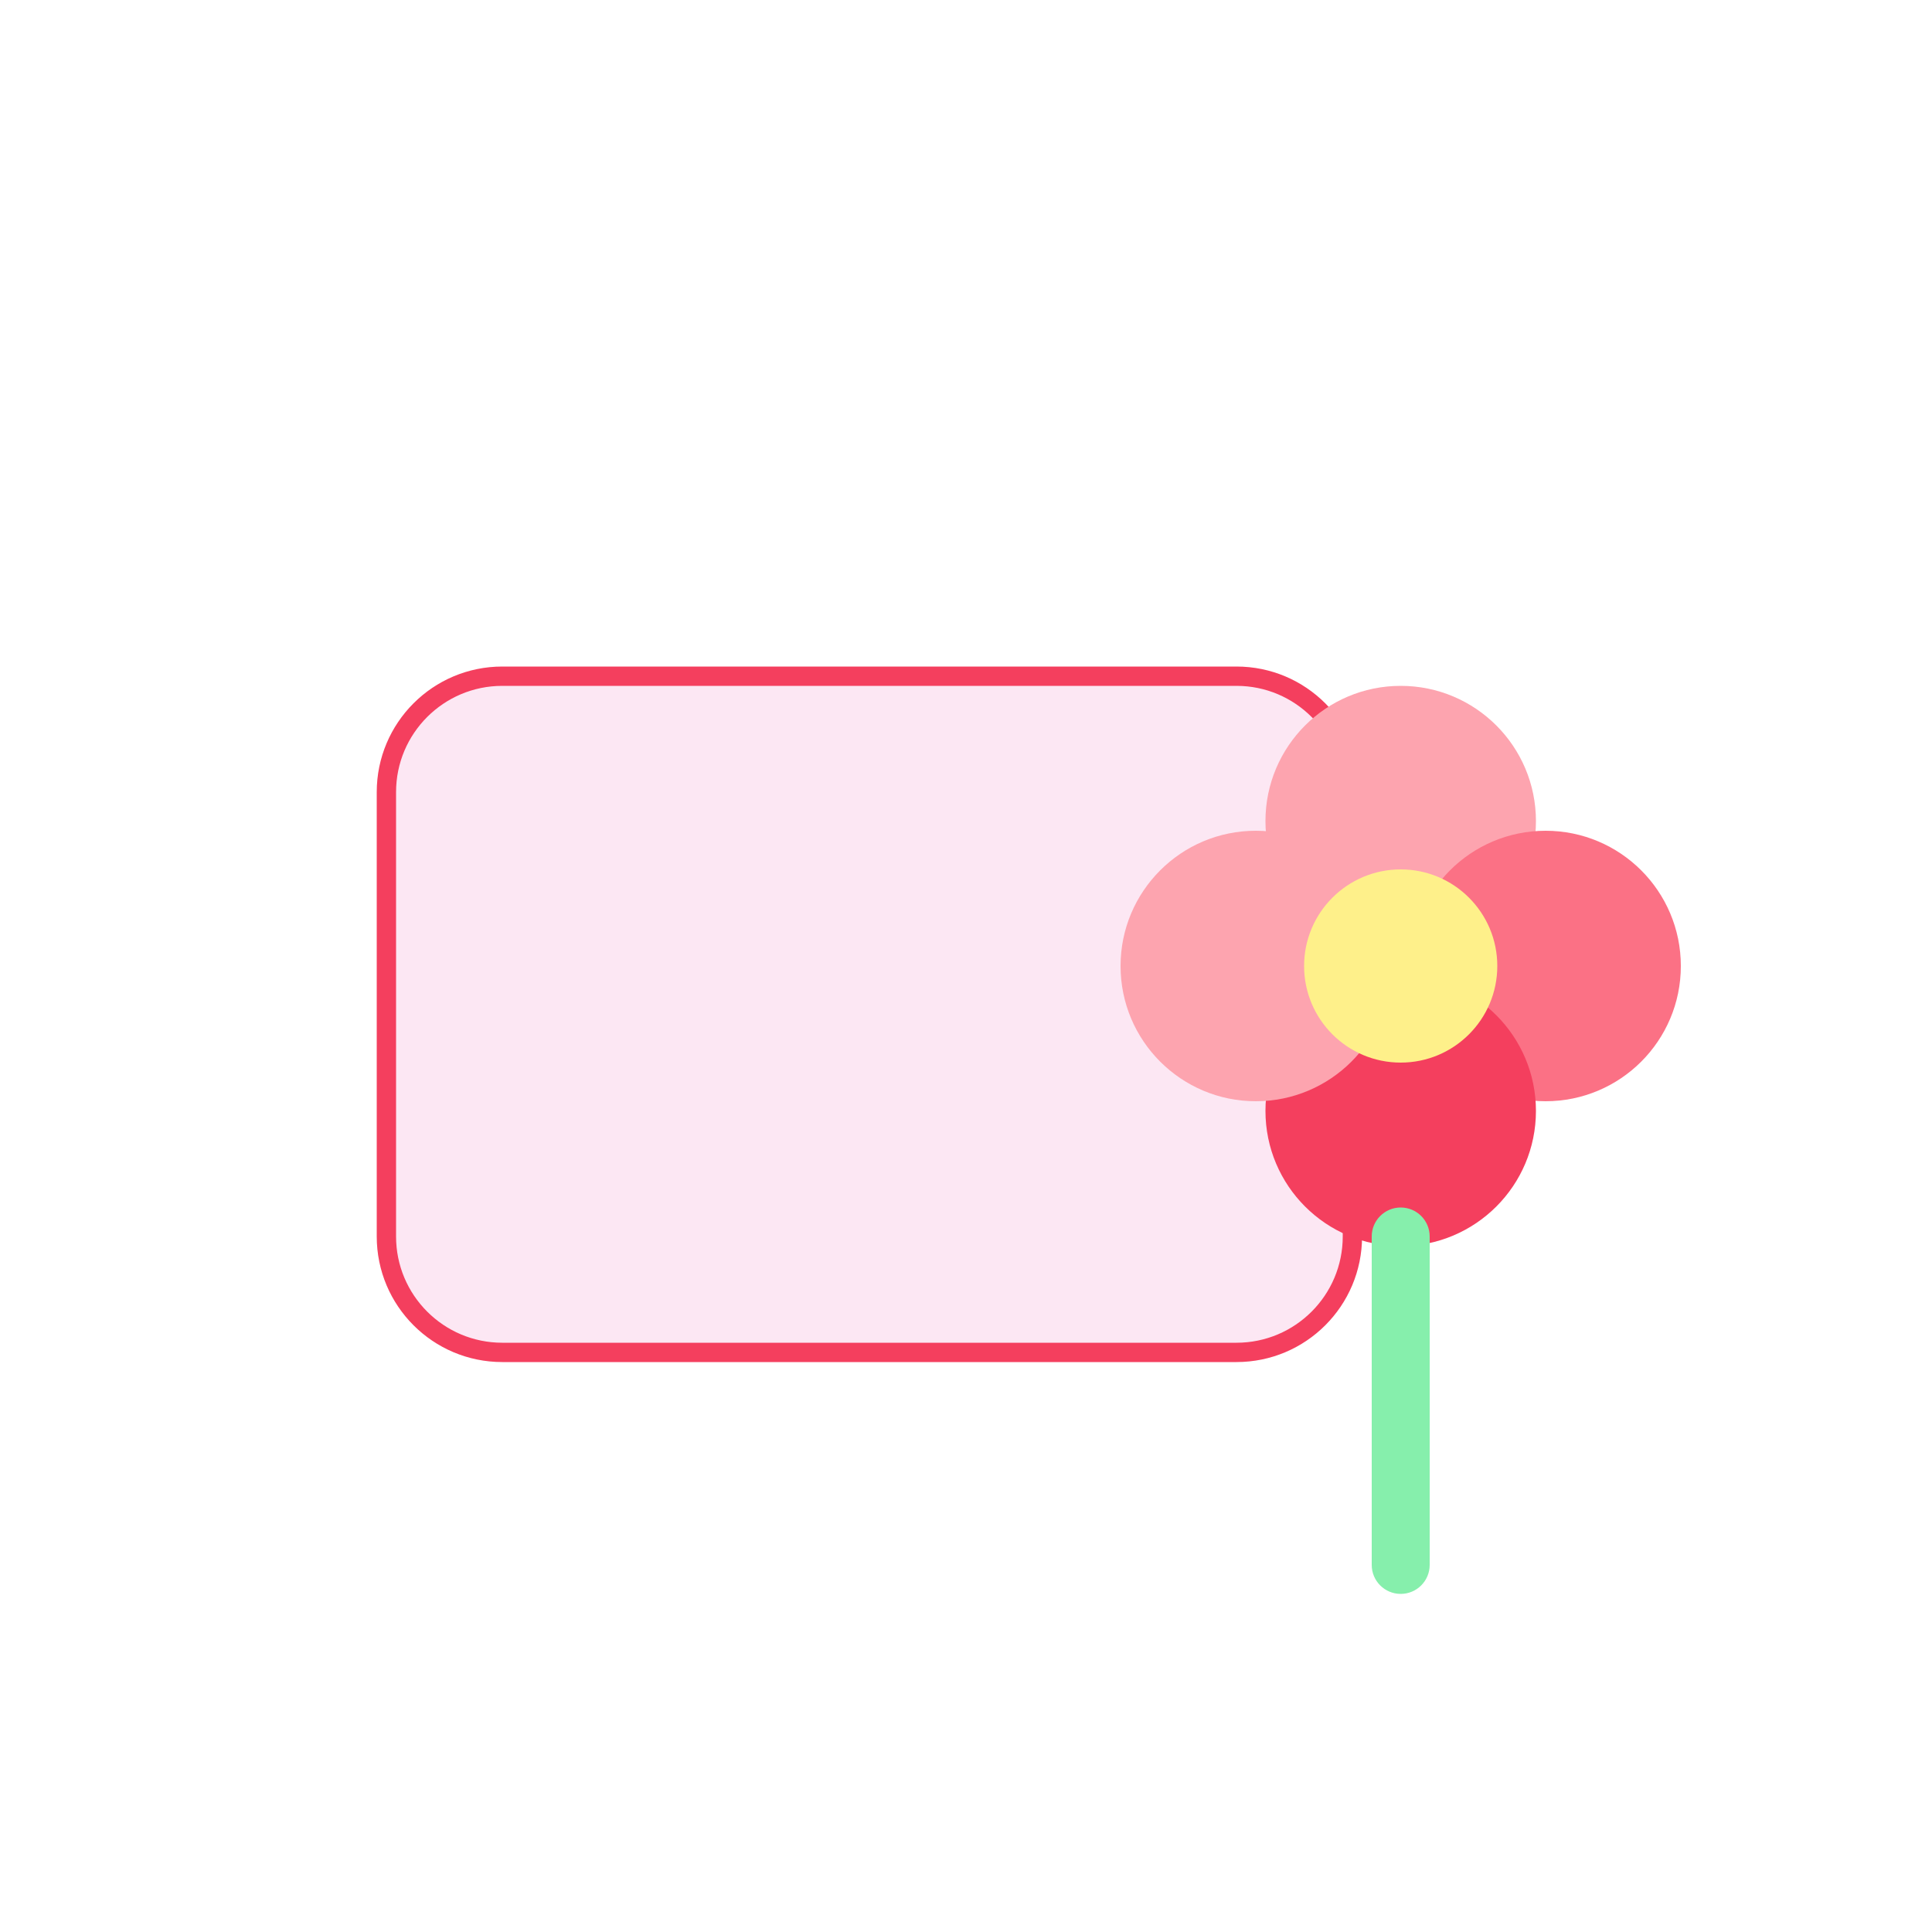
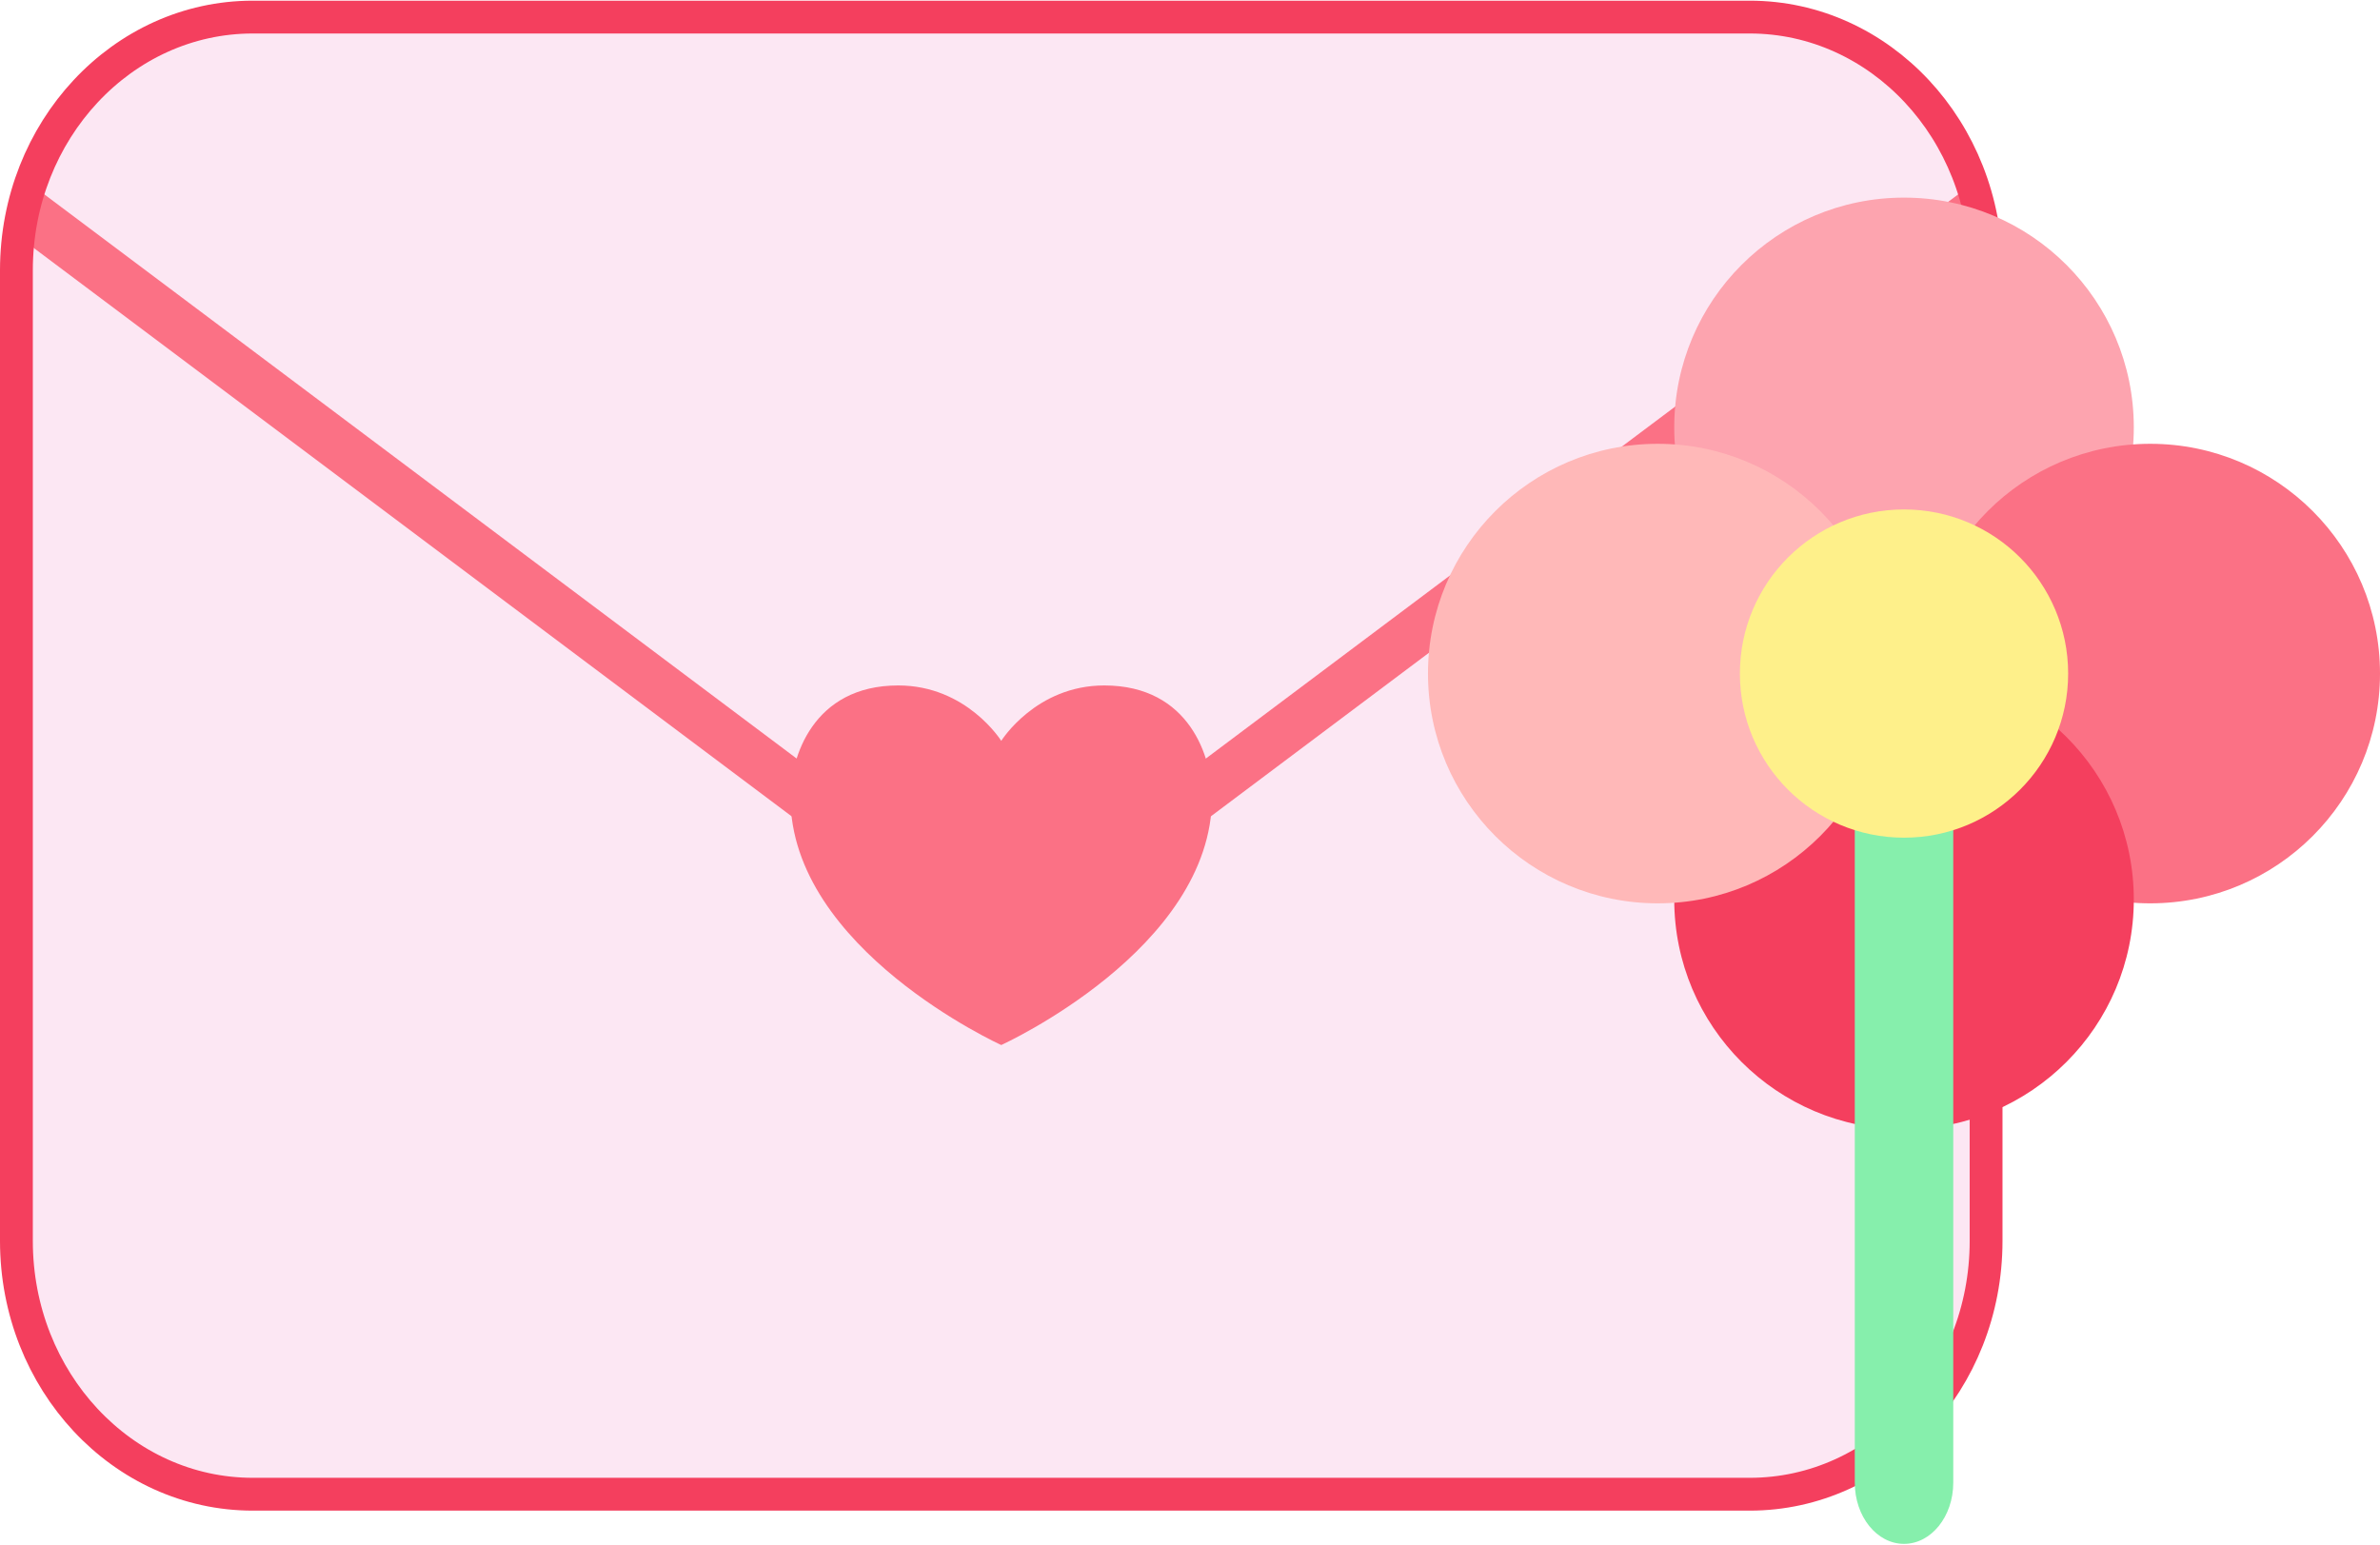
- <svg xmlns="http://www.w3.org/2000/svg" viewBox="0 0 200 200" fill="none">
-   <rect x="40" y="70" width="100" height="70" rx="12" fill="#fce7f3" stroke="#f43f5e" stroke-width="2" />
-   <circle cx="145" cy="85" r="14" fill="#fda4af" />
-   <circle cx="160" cy="100" r="14" fill="#fb7185" />
-   <circle cx="145" cy="115" r="14" fill="#f43f5e" />
-   <circle cx="130" cy="100" r="14" fill="#fda4af" />
-   <circle cx="145" cy="100" r="10" fill="#fef08a" />
-   <rect x="142" y="125" width="6" height="40" rx="3" fill="#86efac" />
+ <svg xmlns="http://www.w3.org/2000/svg" xml:space="preserve" width="453px" height="294px" version="1.1" style="shape-rendering:geometricPrecision; text-rendering:geometricPrecision; image-rendering:optimizeQuality; fill-rule:evenodd; clip-rule:evenodd" viewBox="0 0 462.57 299.95">
+   <defs>
+     <style type="text/css">
+    
+     .str1 {stroke:#F43F5E;stroke-width:6.38;stroke-miterlimit:22.926}
+     .str0 {stroke:#FB7185;stroke-width:9.57;stroke-linecap:round;stroke-miterlimit:22.926}
+     .fil1 {fill:none;fill-rule:nonzero}
+     .fil5 {fill:#86EFAC;fill-rule:nonzero}
+     .fil4 {fill:#F43F5E;fill-rule:nonzero}
+     .fil2 {fill:#FB7185;fill-rule:nonzero}
+     .fil0 {fill:#FCE7F3;fill-rule:nonzero}
+     .fil3 {fill:#FDA4AF;fill-rule:nonzero}
+     .fil7 {fill:#FEF08A;fill-rule:nonzero}
+     .fil6 {fill:#FFB8B8;fill-rule:nonzero}
+    
+   </style>
+     <clipPath id="id0" style="clip-rule:nonzero">
+       <path d="M49.13 3.19l290.94 0c25.36,0 45.94,22.04 45.94,49.22l0 188.67c0,27.18 -20.58,49.22 -45.94,49.22l-290.94 0c-25.37,0 -45.94,-22.04 -45.94,-49.22l0 -188.67c0,-27.18 20.57,-49.22 45.94,-49.22z" />
+     </clipPath>
+   </defs>
+   <g id="Camada_x0020_1">
+     <g id="_2162888922992">
+       <path class="fil0" d="M49.13 3.19l290.94 0c25.36,0 45.94,22.04 45.94,49.22l0 188.67c0,27.18 -20.58,49.22 -45.94,49.22l-290.94 0c-25.37,0 -45.94,-22.04 -45.94,-49.22l0 -188.67c0,-27.18 20.57,-49.22 45.94,-49.22z" />
+       <g style="clip-path:url(#id0)">
+         <g>
+           <g>
+             <polyline id="_1" class="fil1 str0" points="3.19,39.56 194.6,183.11 386.01,39.56 " />
+             <path class="fil2" d="M235.56 154.83c0,29.57 -40.96,48.16 -40.96,48.16 0,0 -40.97,-18.59 -40.97,-48.16 0,-7.63 4.31,-21.73 20.95,-21.73 13.31,0 20.02,10.77 20.02,10.77 0,0 6.7,-10.77 20.02,-10.77 16.64,0 20.94,14.1 20.94,21.73z" />
+           </g>
+         </g>
+       </g>
+       <path class="fil1 str1" d="M49.13 3.19l290.94 0c25.36,0 45.94,22.04 45.94,49.22l0 188.67c0,27.18 -20.58,49.22 -45.94,49.22l-290.94 0c-25.37,0 -45.94,-22.04 -45.94,-49.22l0 -188.67c0,-27.18 20.57,-49.22 45.94,-49.22z" />
+       <g>
+         <circle class="fil3" cx="370.06" cy="82.94" r="44.66" />
+         <circle class="fil2" cx="417.91" cy="130.79" r="44.66" />
+         <circle class="fil4" cx="370.06" cy="174.7" r="44.66" />
+         <path class="fil5" d="M370.06 141.38l0 0c5.28,-0.01 9.57,5.32 9.57,11.89l0 134.79c0,6.56 -4.29,11.89 -9.57,11.89l0 0c-5.29,0 -9.57,-5.33 -9.57,-11.89l0 -134.79c0,-6.57 4.28,-11.9 9.57,-11.9z" />
+         <circle class="fil6" cx="322.2" cy="130.79" r="44.66" />
+         <circle class="fil7" cx="370.06" cy="130.79" r="31.9" />
+       </g>
+     </g>
+   </g>
</svg>
